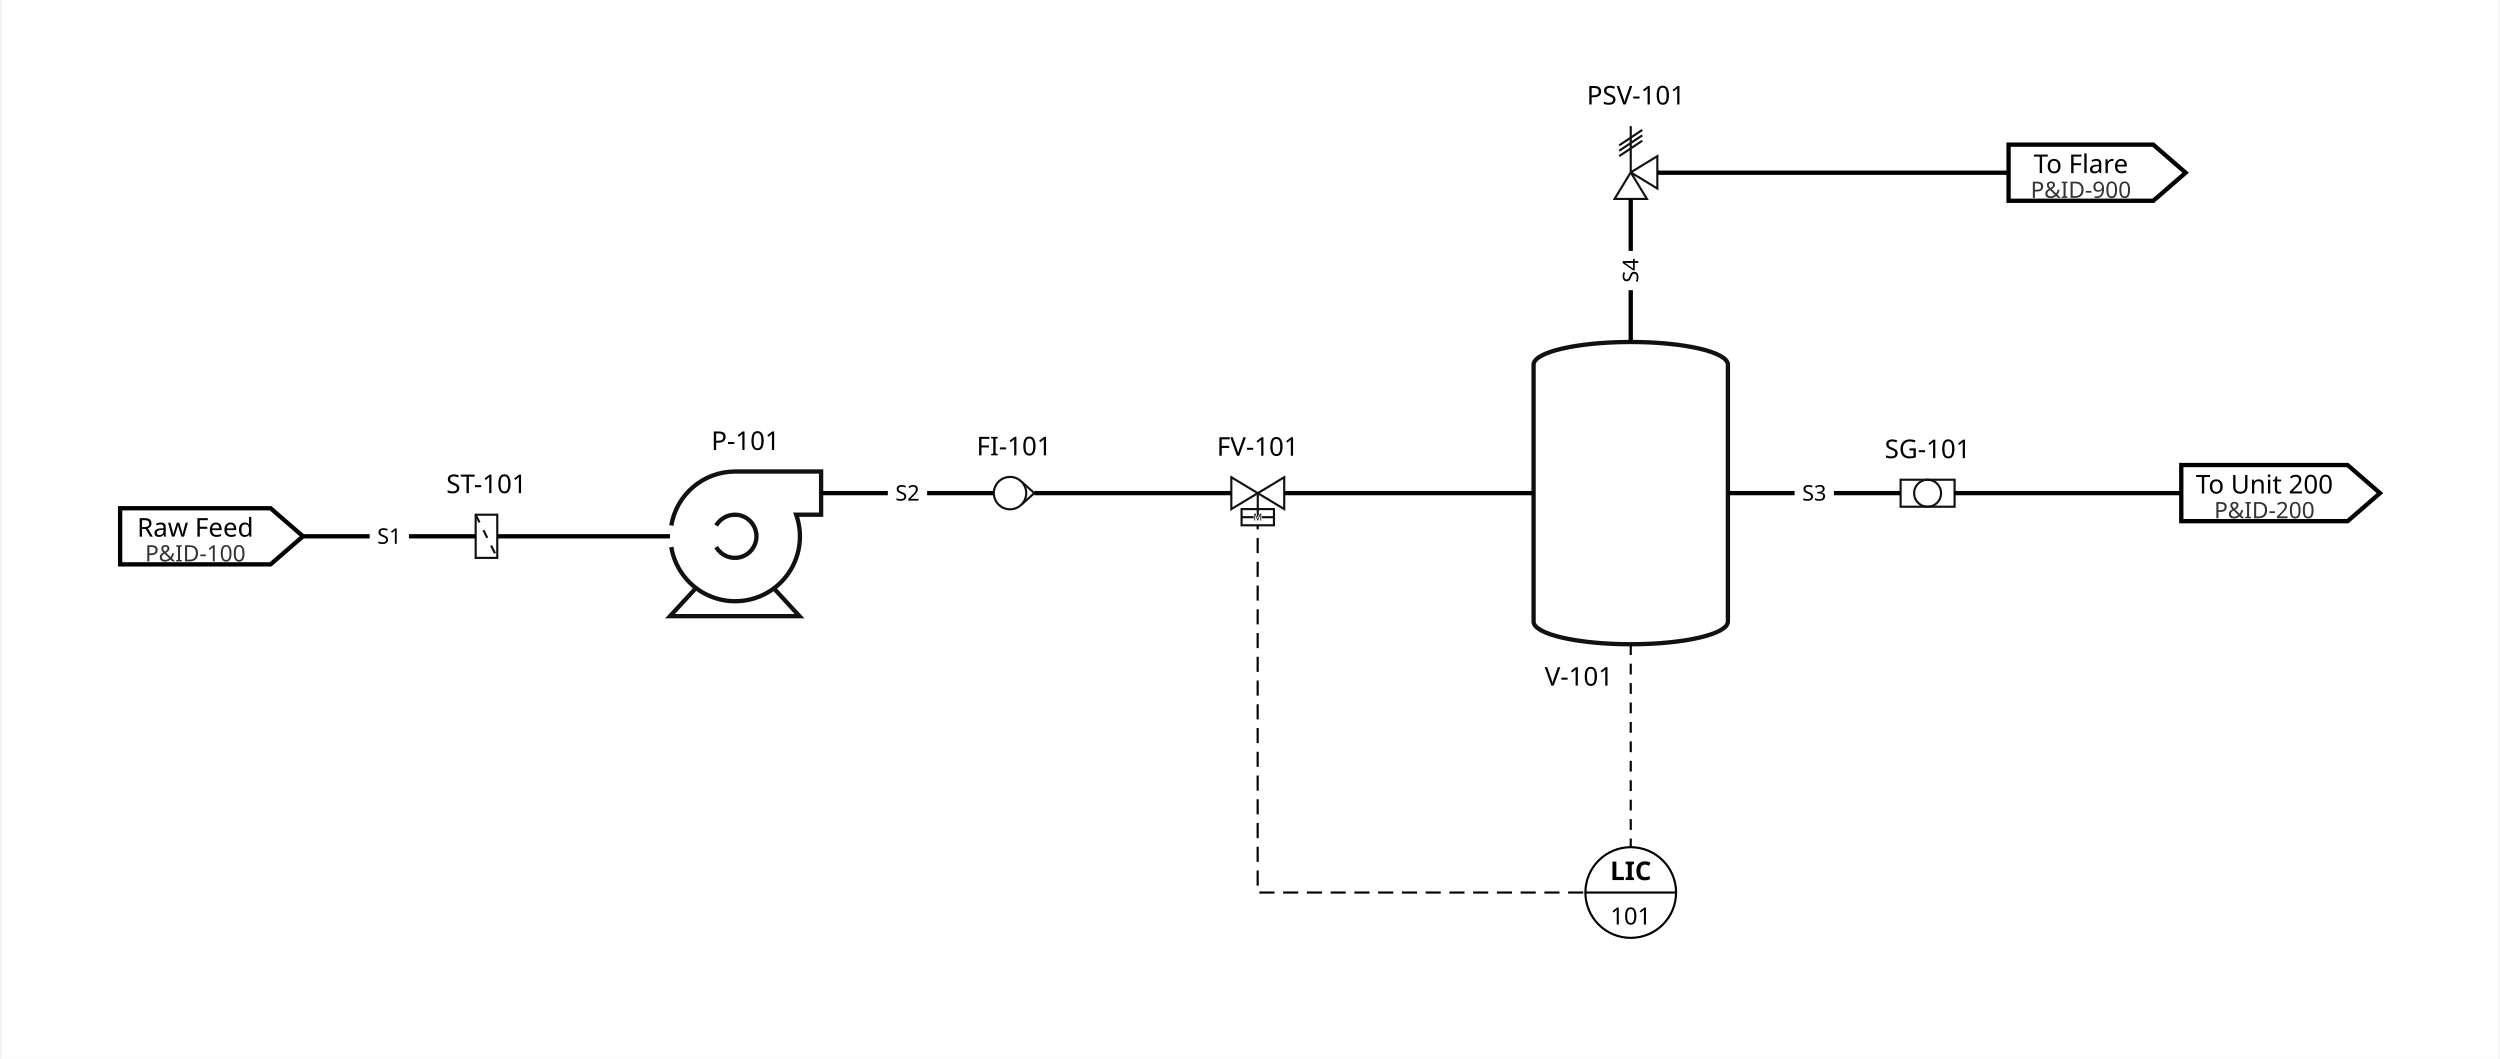
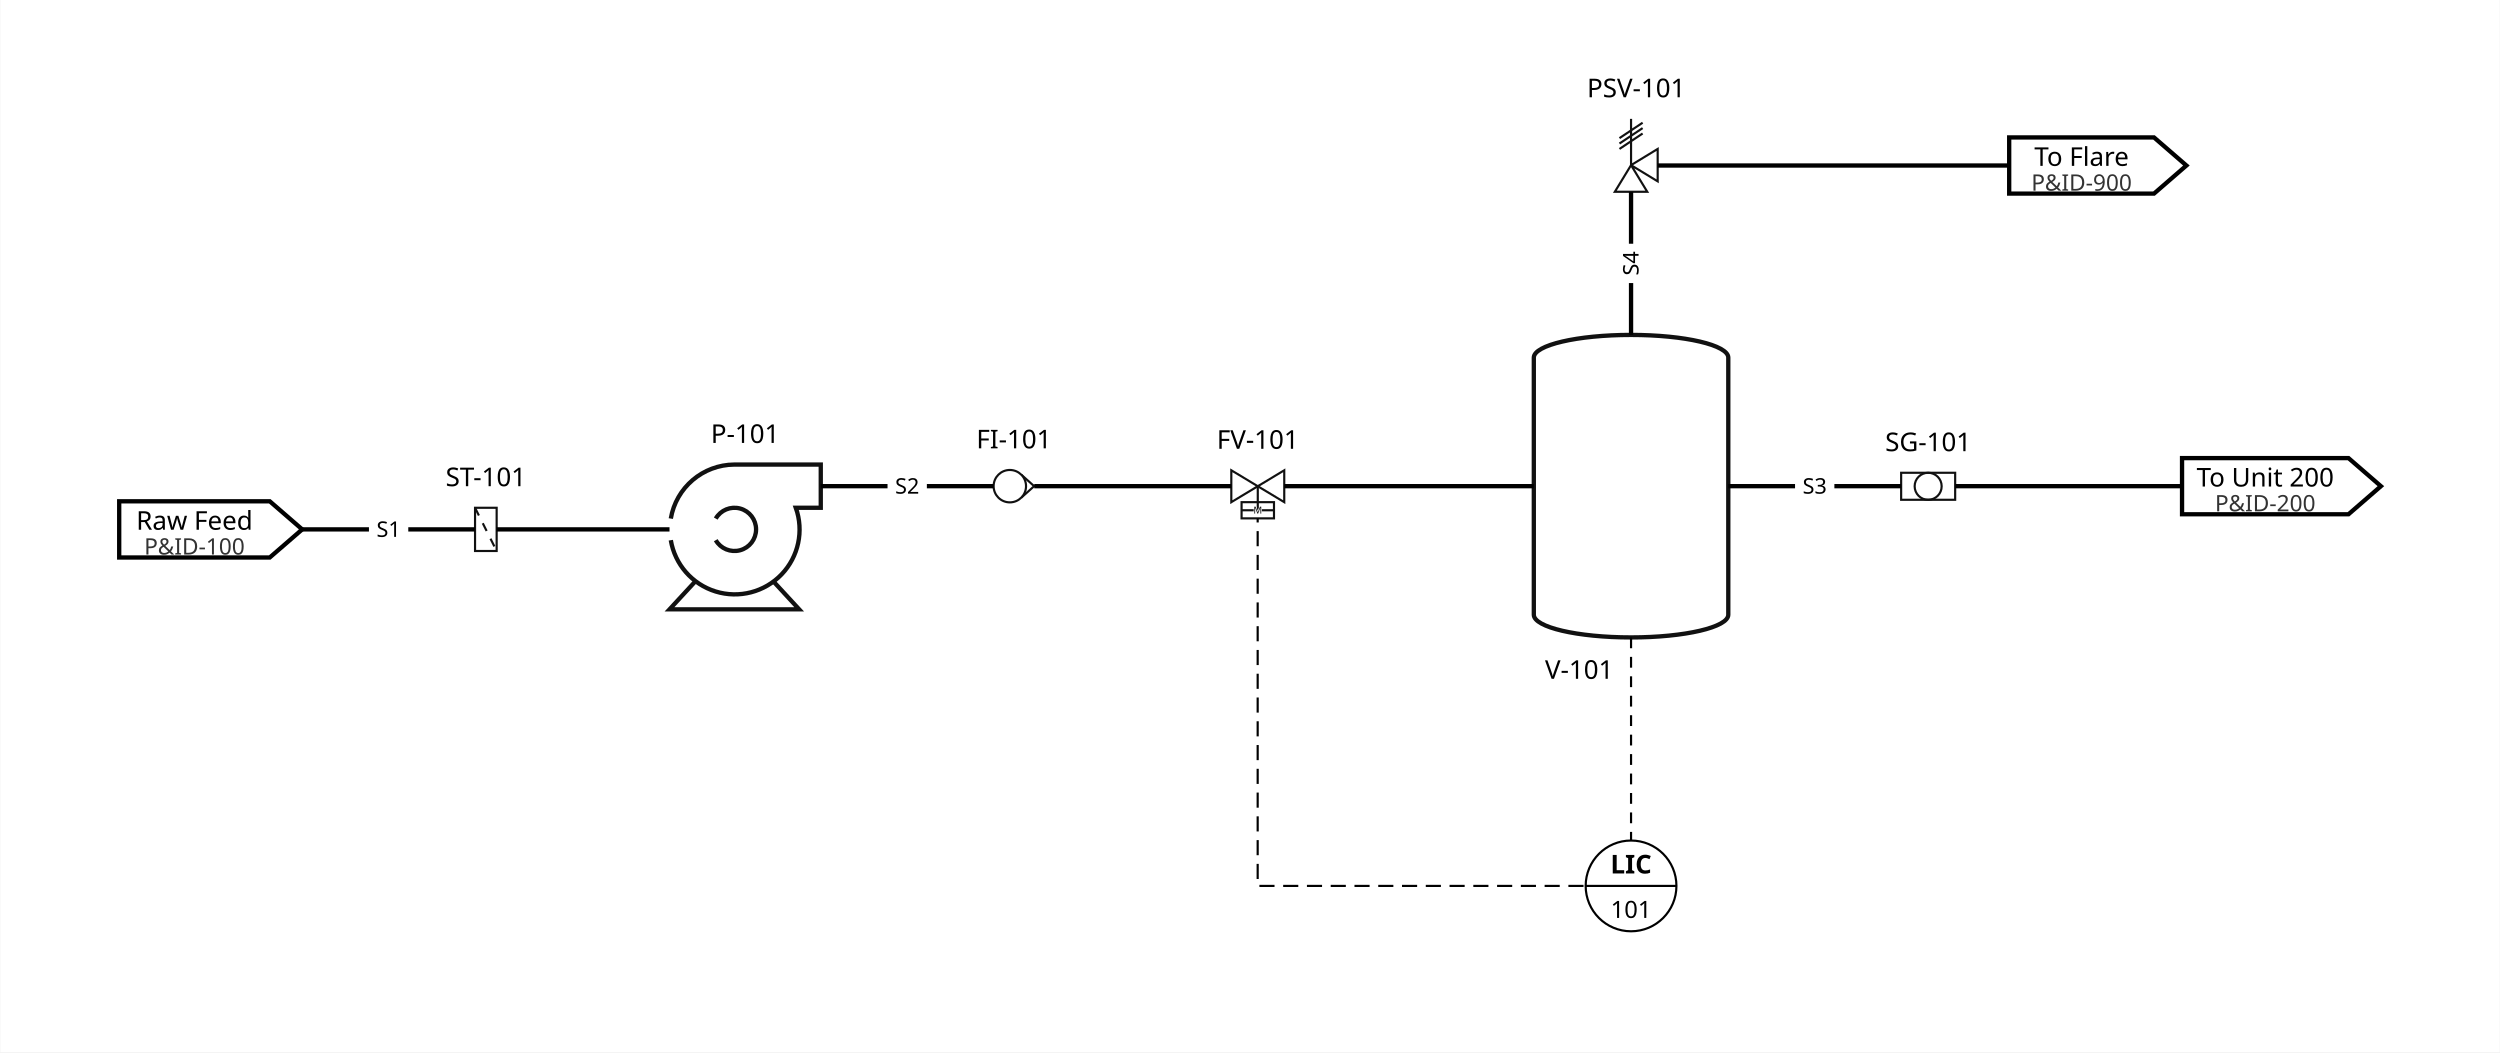
- <svg xmlns="http://www.w3.org/2000/svg" width="1157" height="490" viewBox="-29.7 51.6 1156.7 490.4">
-   <rect x="-29.7" y="51.6" width="1156.7" height="490.4" fill="white" />
+ <svg xmlns="http://www.w3.org/2000/svg" width="1157" height="487" viewBox="-29.7 55.0 1156.7 487.0">
+   <rect x="-29.7" y="55.0" width="1156.7" height="487.0" fill="white" />
  <defs>
    <symbol id="sym_fitting_rotameter" viewBox="0 0 18.8 15.0" overflow="visible">
      <g transform="scale(0.25)">
        <path d="M 51.5 9.0 L 75.0 30.0 L 51.5 51.0" fill="white" stroke="#111" stroke-width="4" />
        <ellipse cx="30.0" cy="30.0" rx="30.0" ry="30.0" fill="white" stroke="#111" stroke-width="4" />
      </g>
    </symbol>
    <symbol id="sym_fitting_sight_glass" viewBox="0 0 25.0 12.5" overflow="visible">
      <g transform="scale(0.25)">
        <rect x="0.0" y="0.0" width="100.0" height="50.0" fill="white" stroke="#111" stroke-width="4" />
        <ellipse cx="50.0" cy="25.0" rx="25.0" ry="25.0" fill="none" stroke="#111" stroke-width="4" />
      </g>
    </symbol>
    <symbol id="sym_fitting_strainer" viewBox="0 0 10.0 20.0" overflow="visible">
      <g transform="scale(0.25)">
        <rect x="0.0" y="0.0" width="40.0" height="80.0" fill="white" stroke="#111" stroke-width="4" />
        <path d="M 0.0 0.0 L 40.0 80.0" fill="none" stroke="#111" stroke-width="4" stroke-dasharray="16 16" />
      </g>
    </symbol>
    <symbol id="sym_instrument_panel" viewBox="0 0 44.0 44.0" overflow="visible">
      <circle cx="22" cy="22" r="21" fill="white" stroke="black" stroke-width="1" />
      <line x1="1" y1="22" x2="43" y2="22" stroke="black" stroke-width="1" />
    </symbol>
    <symbol id="sym_pump" viewBox="0 0 70.0 67.0" overflow="visible">
      <path d="M 12.0 54.0 L 0.0 67.0 L 60.0 67.0 L 48.0 54.0" fill="white" stroke="#111" stroke-width="2.0" />
      <path d="M 0.6 25.0 A 30.0 30.0 0.0 0 1 30.0 0.0 L 70.0 0.0 L 70.0 20.0 L 58.45 20.0 A 30.0 30.0 0.0 0 1 51.859 50.83 A 30.0 30.0 0.0 0 1 21.341 58.742 A 30.0 30.0 0.0 0 1 0.6 35.0" fill="white" stroke="#111" stroke-width="2.0" />
      <path d="M 21.4 25.0 A 10.0 10.0 0.0 1 1 21.4 35.0" fill="none" stroke="#111" stroke-width="2.0" />
    </symbol>
    <symbol id="sym_valve_motor_ty" viewBox="0 0 24.5 22.2" overflow="visible">
      <g transform="scale(0.25)">
        <path d="M 0.0 89.0 L 0.0 30.0 L 98.0 89.0 L 98.0 30.0 Z" fill="white" stroke="#111" stroke-width="4" />
        <rect x="19.0" y="0.0" width="60.0" height="30.0" fill="white" stroke="#111" stroke-width="4" />
        <path d="M 49.0 15.0 L 49.0 59.0 M 19.0 15.0 L 79.0 15.0" fill="none" stroke="#111" stroke-width="4" />
        <g transform="translate(0, 30.2) scale(1, -1)">
          <text x="49.0" y="21.4" font-family="sans-serif" font-size="18.0" text-anchor="middle" fill="white" stroke="white" stroke-width="2.25" stroke-linejoin="round">M</text>
        </g>
        <g transform="translate(0, 30.2) scale(1, -1)">
          <text x="49.0" y="21.4" font-family="sans-serif" font-size="18.0" text-anchor="middle" fill="#111">M</text>
        </g>
      </g>
    </symbol>
    <symbol id="sym_valve_psv" viewBox="0 0 19.8 33.8" overflow="visible">
      <g transform="scale(0.3571429)">
        <path d="M 0.0 94.5 L 21.0 60.0 L 55.5 39.0 L 55.5 81.0 L 21.0 60.0 L 42.0 94.5 Z M 21.0 61.0 L 21.0 0.0 M 6.0 39.0 L 36.0 19.0 M 6.0 32.0 L 36.0 12.0 M 6.0 25.0 L 36.0 5.0" fill="white" stroke="#111" stroke-width="2.8" />
      </g>
    </symbol>
    <symbol id="sym_vessel_s90x140" viewBox="0 0 90 140" overflow="visible">
      <path d="M 0 10.5 A 45 10.5 0 0 1 45 0 A 45 10.5 0 0 1 90 10.5 L 90 129.5 A 45 10.5 0 0 1 45 140 A 45 10.5 0 0 1 0 129.5 Z" fill="white" stroke="#111" stroke-width="2" />
    </symbol>
  </defs>
  <g id="units">
    <polygon points="25.316,287.0 95.0,287.0 110.0,300.0 95.0,313.0 25.316,313.0" fill="transparent" stroke="black" stroke-width="2" />
    <text x="60.158" y="296.0" font-family="sans-serif" font-size="12" text-anchor="middle" dominant-baseline="middle">Raw Feed</text>
    <text x="60.158" y="308.0" font-family="sans-serif" font-size="10.5" text-anchor="middle" dominant-baseline="middle" fill="#333">P&amp;ID-100</text>
    <use href="#sym_fitting_strainer" x="190" y="290" width="10.0" height="20.0" />
    <use href="#sym_pump" x="280" y="270" width="70.0" height="67.0" />
    <use href="#sym_fitting_rotameter" x="430" y="272.5" width="18.8" height="15.0" />
    <use href="#sym_valve_motor_ty" x="540" y="272.7" width="24.5" height="22.2" transform="translate(0, 567.6) scale(1, -1)" />
    <use href="#sym_vessel_s90x140" x="680" y="210" width="90" height="140" />
    <use href="#sym_valve_psv" x="717.5" y="110" width="19.8" height="33.8" />
    <polygon points="900.0,118.6 967.02,118.6 982.02,131.6 967.02,144.6 900.0,144.6" fill="transparent" stroke="black" stroke-width="2" />
    <text x="933.51" y="127.6" font-family="sans-serif" font-size="12" text-anchor="middle" dominant-baseline="middle">To Flare</text>
    <text x="933.51" y="139.6" font-family="sans-serif" font-size="10.5" text-anchor="middle" dominant-baseline="middle" fill="#333">P&amp;ID-900</text>
    <use href="#sym_fitting_sight_glass" x="850" y="273.8" width="25.0" height="12.5" />
    <polygon points="980.0,267.0 1057.028,267.0 1072.028,280.0 1057.028,293.0 980.0,293.0" fill="transparent" stroke="black" stroke-width="2" />
    <text x="1018.514" y="276.0" font-family="sans-serif" font-size="12" text-anchor="middle" dominant-baseline="middle">To Unit 200</text>
    <text x="1018.514" y="288.0" font-family="sans-serif" font-size="10.5" text-anchor="middle" dominant-baseline="middle" fill="#333">P&amp;ID-200</text>
  </g>
  <g id="streams">
    <path d="M 110.0,300.0 L 190.0,300.0" fill="none" stroke="black" stroke-width="2" />
    <path d="M 200.0,300.0 L 280.0,300.0" fill="none" stroke="black" stroke-width="2" />
    <path d="M 350.0,280.0 L 430.0,280.0" fill="none" stroke="black" stroke-width="2" />
    <path d="M 448.8,280.0 L 540.0,280.0" fill="none" stroke="black" stroke-width="2" />
    <path d="M 564.5,280.0 L 680.0,280.0" fill="none" stroke="black" stroke-width="2" />
    <path d="M 770.0,280.0 L 850.0,280.0" fill="none" stroke="black" stroke-width="2" />
    <path d="M 875.0,280.0 L 980.0,280.0" fill="none" stroke="black" stroke-width="2" />
    <path d="M 725.0,210.0 L 725.0,143.8" fill="none" stroke="black" stroke-width="2" />
    <path d="M 737.3,131.6 L 900.0,131.6" fill="none" stroke="black" stroke-width="2" />
    <path d="M 703.0,465.0 L 552.2,465.0 L 552.2,294.9" fill="none" stroke="black" stroke-width="1" stroke-dasharray="7,4" />
    <rect x="140.9" y="293.5" width="18.2" height="13.0" fill="white" />
    <text x="150.0" y="300.0" font-family="sans-serif" font-size="10" text-anchor="middle" dominant-baseline="middle" fill="black">S1</text>
    <rect x="380.9" y="273.5" width="18.2" height="13.0" fill="white" />
    <text x="390.0" y="280.0" font-family="sans-serif" font-size="10" text-anchor="middle" dominant-baseline="middle" fill="black">S2</text>
    <rect x="800.9" y="273.5" width="18.2" height="13.0" fill="white" />
    <text x="810.0" y="280.0" font-family="sans-serif" font-size="10" text-anchor="middle" dominant-baseline="middle" fill="black">S3</text>
    <rect x="718.5" y="167.8" width="13.0" height="18.2" fill="white" />
    <text x="725.0" y="176.9" font-family="sans-serif" font-size="10" text-anchor="middle" dominant-baseline="middle" fill="black" transform="rotate(-90, 725.0, 176.9)">S4</text>
  </g>
  <g id="instrument_taps">
    <line x1="725" y1="350" x2="725" y2="465" stroke="black" stroke-width="1" stroke-dasharray="5,4" />
  </g>
  <g id="instruments">
    <use href="#sym_instrument_panel" x="703" y="443" width="44.0" height="44.0" />
    <text x="725.0" y="455.0" font-family="sans-serif" font-size="12" font-weight="bold" text-anchor="middle" dominant-baseline="middle">LIC</text>
    <text x="725.0" y="476.0" font-family="sans-serif" font-size="11" text-anchor="middle" dominant-baseline="middle">101</text>
  </g>
  <g id="unit_labels">
    <rect x="171.3" y="268.0" width="47.3" height="15.0" fill="white" />
    <text x="195.0" y="280.0" font-family="sans-serif" font-size="12" text-anchor="middle" dominant-baseline="baseline">ST-101</text>
    <rect x="295.0" y="248.0" width="40.0" height="15.0" fill="white" />
    <text x="315.0" y="260.0" font-family="sans-serif" font-size="12" text-anchor="middle" dominant-baseline="baseline">P-101</text>
    <rect x="418.1" y="250.5" width="42.7" height="15.0" fill="white" />
    <text x="439.4" y="262.5" font-family="sans-serif" font-size="12" text-anchor="middle" dominant-baseline="baseline">FI-101</text>
    <rect x="528.6" y="250.7" width="47.3" height="15.0" fill="white" />
    <text x="552.25" y="262.7" font-family="sans-serif" font-size="12" text-anchor="middle" dominant-baseline="baseline">FV-101</text>
    <rect x="681.0" y="357.5" width="40.0" height="15.0" fill="white" />
    <text x="701.0" y="365.0" font-family="sans-serif" font-size="12" text-anchor="middle" dominant-baseline="middle">V-101</text>
    <rect x="699.4" y="88.0" width="56.0" height="15.0" fill="white" />
    <text x="727.4" y="100" font-family="sans-serif" font-size="12" text-anchor="middle" dominant-baseline="baseline">PSV-101</text>
    <rect x="837.8" y="251.8" width="49.4" height="15.0" fill="white" />
    <text x="862.5" y="263.8" font-family="sans-serif" font-size="12" text-anchor="middle" dominant-baseline="baseline">SG-101</text>
  </g>
</svg>
